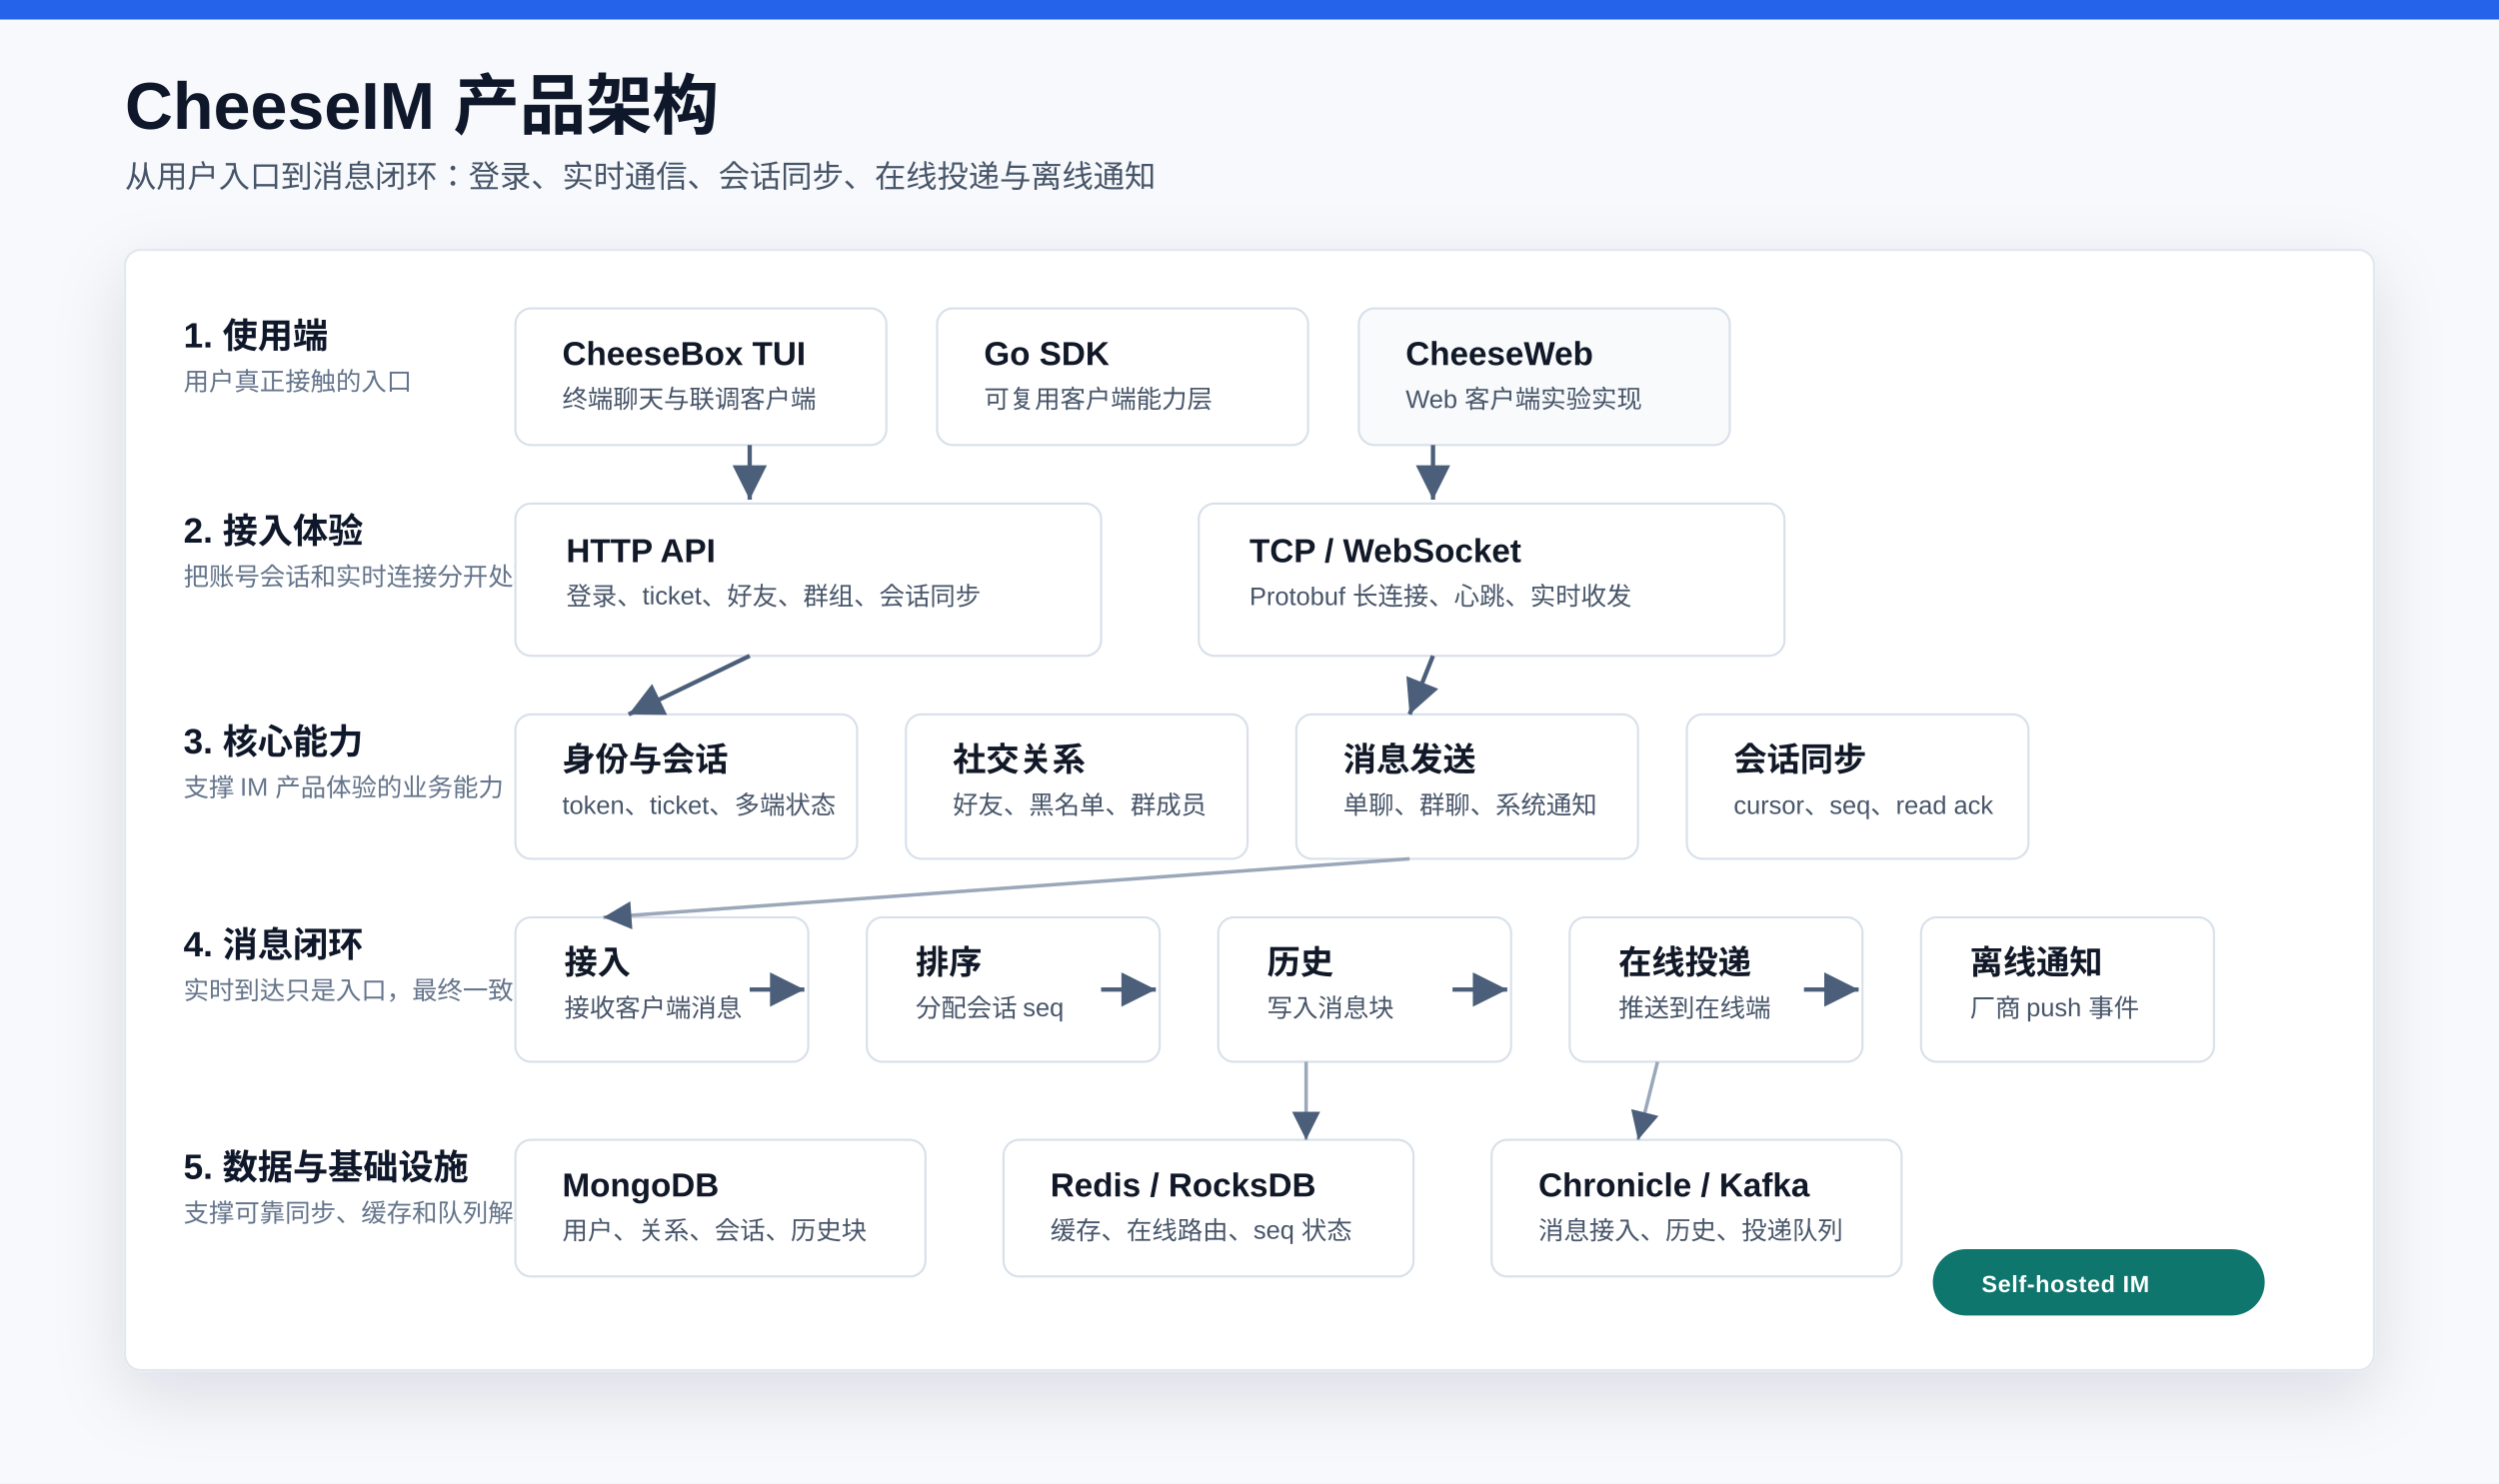
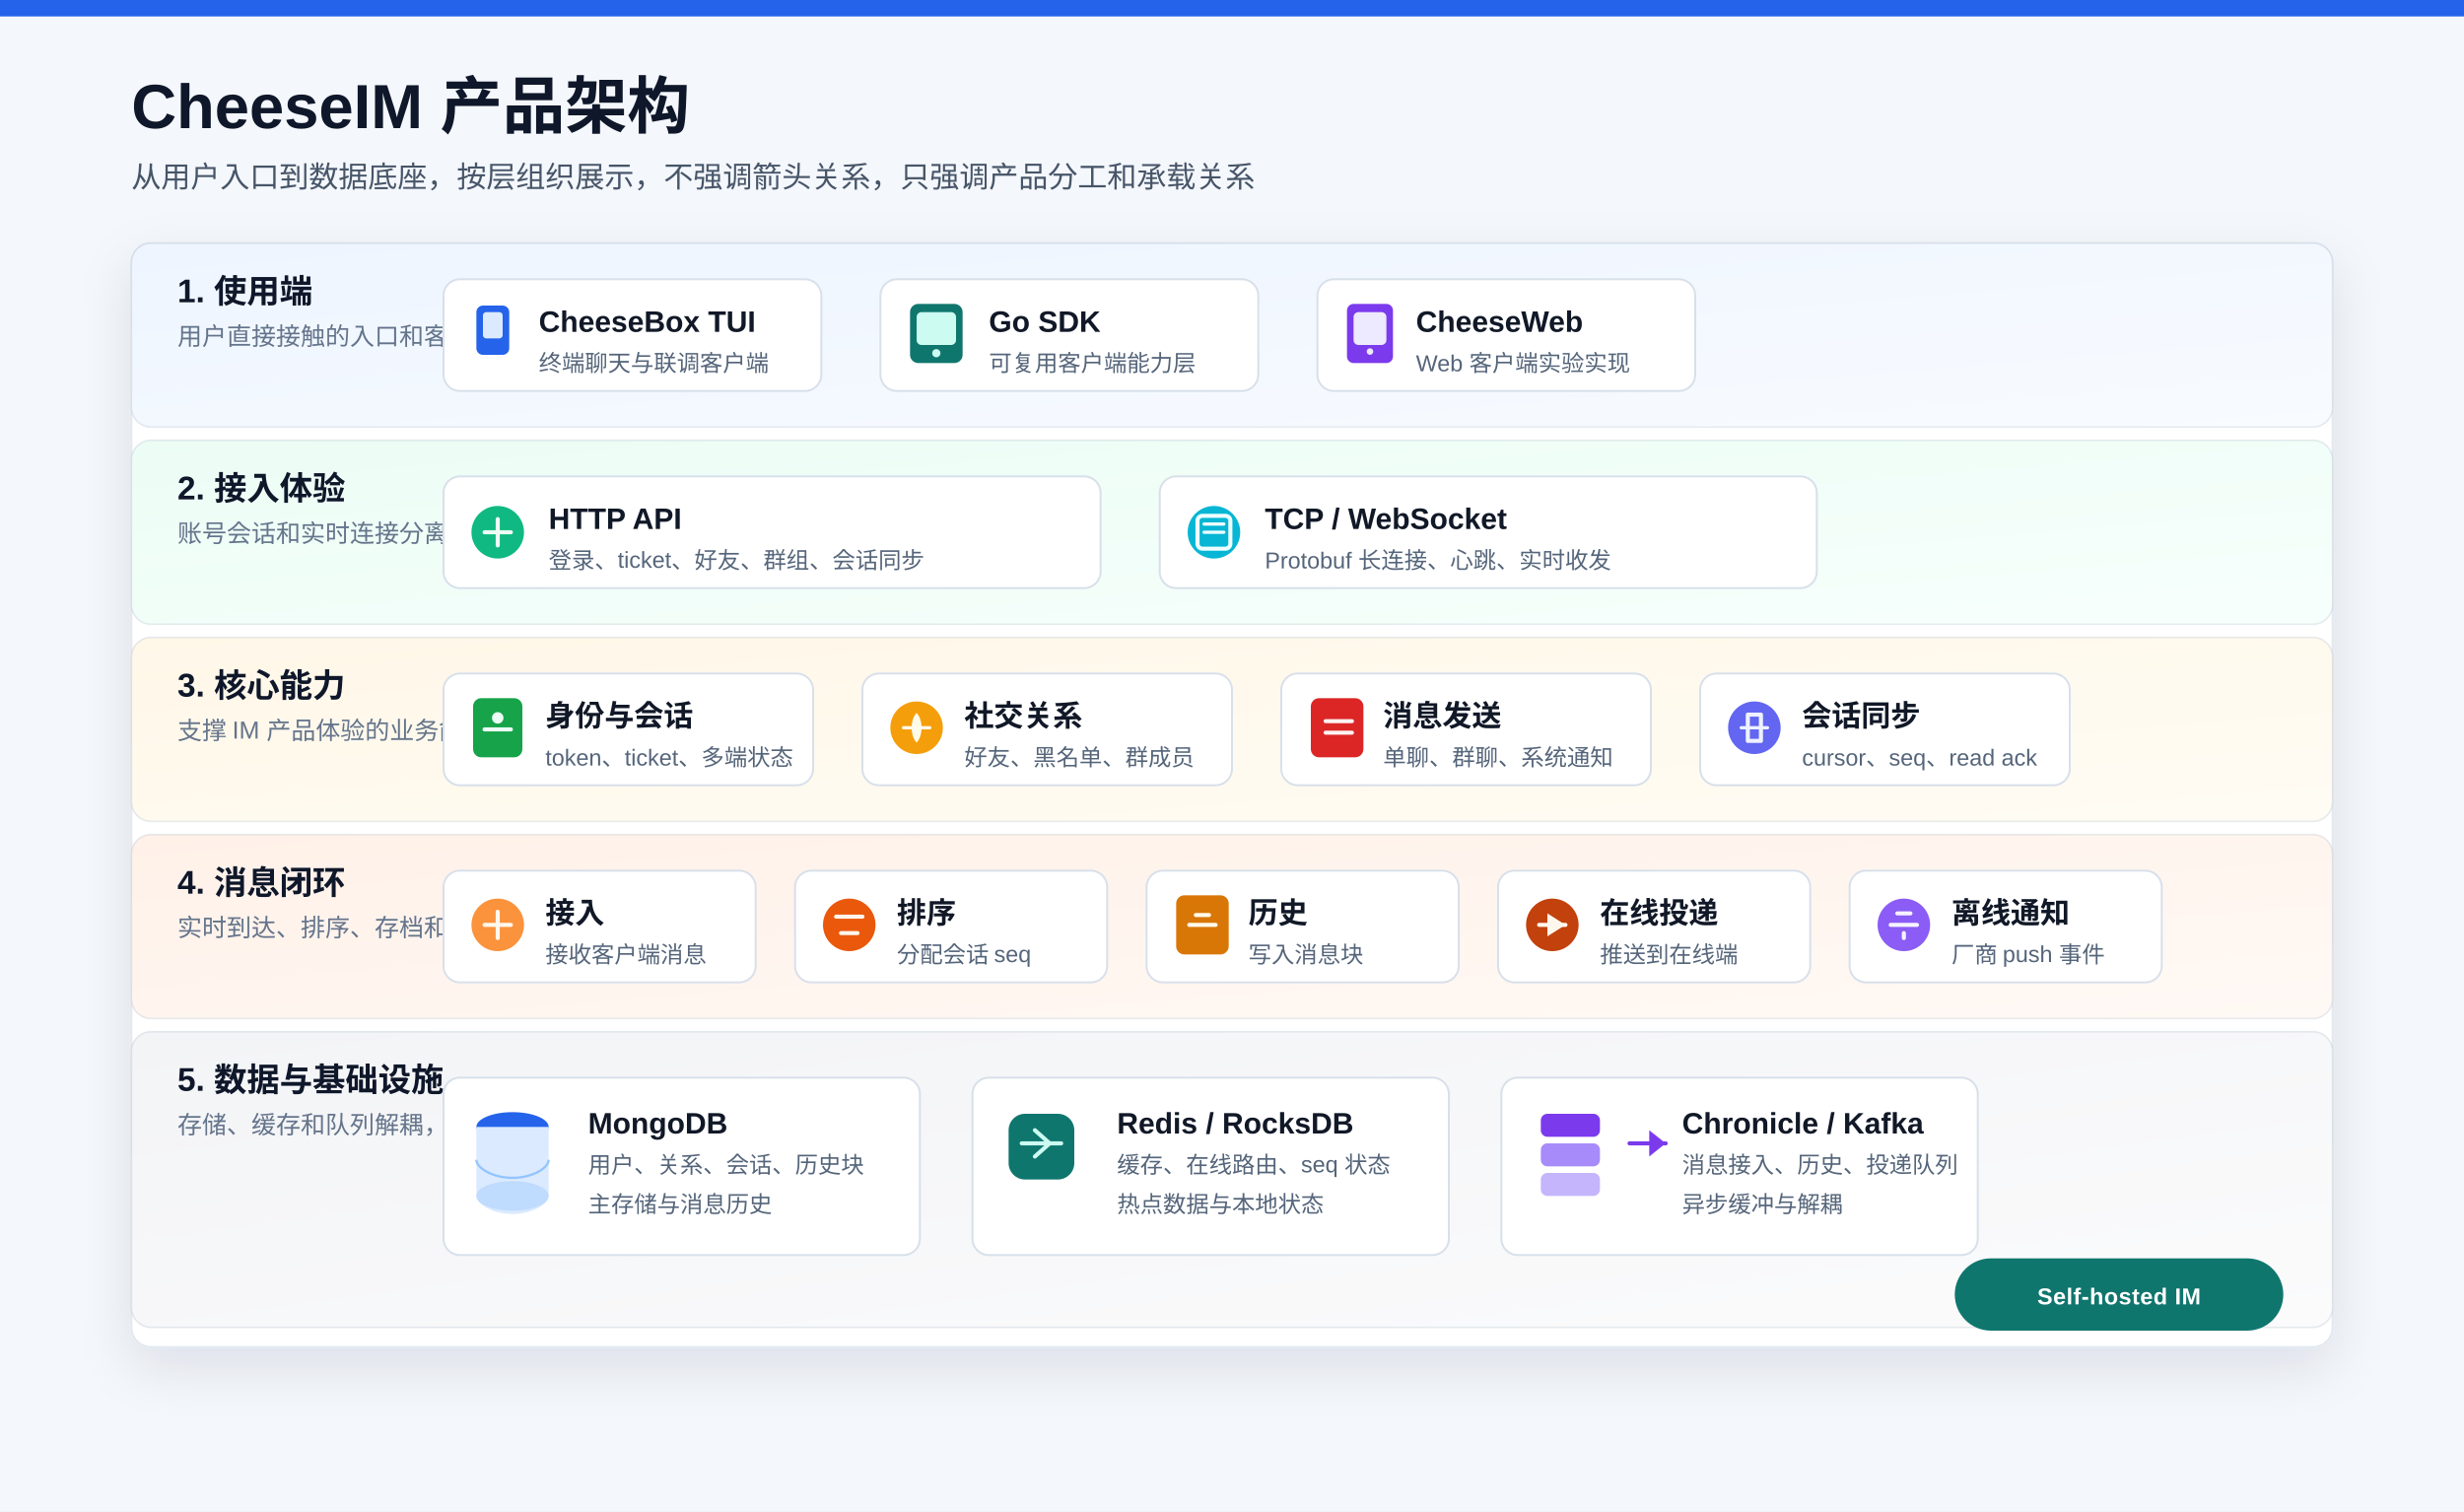
- <svg xmlns="http://www.w3.org/2000/svg" width="1280" height="760" viewBox="0 0 1280 760" fill="none" role="img" aria-labelledby="title desc">
+ <svg xmlns="http://www.w3.org/2000/svg" width="1500" height="920" viewBox="0 0 1500 920" fill="none" role="img" aria-labelledby="title desc">
  <defs>
    <filter id="shadow" x="-20%" y="-20%" width="140%" height="140%">
-       <feDropShadow dx="0" dy="12" stdDeviation="18" flood-color="#123" flood-opacity="0.12" />
+       <feDropShadow dx="0" dy="12" stdDeviation="16" flood-color="#0F172A" flood-opacity="0.10" />
    </filter>
-     <marker id="arrow" markerWidth="12" markerHeight="12" refX="10" refY="6" orient="auto">
-       <path d="M2 2L10 6L2 10" fill="#4B5F7A" />
-     </marker>
-     <linearGradient id="header" x1="0" y1="0" x2="1280" y2="0">
+     <linearGradient id="header" x1="0" y1="0" x2="1500" y2="0">
      <stop stop-color="#2563EB" />
      <stop offset="0.55" stop-color="#0F766E" />
      <stop offset="1" stop-color="#7C3AED" />
    </linearGradient>
+     <linearGradient id="band1" x1="0" y1="0" x2="1" y2="1">
+       <stop stop-color="#EEF5FF" />
+       <stop offset="1" stop-color="#F8FBFF" />
+     </linearGradient>
+     <linearGradient id="band2" x1="0" y1="0" x2="1" y2="1">
+       <stop stop-color="#ECFDF5" />
+       <stop offset="1" stop-color="#F7FFFC" />
+     </linearGradient>
+     <linearGradient id="band3" x1="0" y1="0" x2="1" y2="1">
+       <stop stop-color="#FFF7E8" />
+       <stop offset="1" stop-color="#FFFCF4" />
+     </linearGradient>
+     <linearGradient id="band4" x1="0" y1="0" x2="1" y2="1">
+       <stop stop-color="#FFF1E8" />
+       <stop offset="1" stop-color="#FFF9F5" />
+     </linearGradient>
+     <linearGradient id="band5" x1="0" y1="0" x2="1" y2="1">
+       <stop stop-color="#F3F4F6" />
+       <stop offset="1" stop-color="#FBFBFC" />
+     </linearGradient>
    <style>
-       .bg { fill: #F7F9FC; }
-       .title { font: 700 34px Arial, "Noto Sans SC", "Microsoft YaHei", sans-serif; fill: #0F172A; }
-       .subtitle { font: 400 16px Arial, "Noto Sans SC", "Microsoft YaHei", sans-serif; fill: #475569; }
-       .layer-title { font: 700 18px Arial, "Noto Sans SC", "Microsoft YaHei", sans-serif; fill: #0F172A; }
-       .layer-note { font: 400 13px Arial, "Noto Sans SC", "Microsoft YaHei", sans-serif; fill: #64748B; }
-       .card-title { font: 700 17px Arial, "Noto Sans SC", "Microsoft YaHei", sans-serif; fill: #111827; }
-       .card-body { font: 400 13px Arial, "Noto Sans SC", "Microsoft YaHei", sans-serif; fill: #475569; }
-       .tag { font: 700 12px Arial, "Noto Sans SC", "Microsoft YaHei", sans-serif; fill: #FFFFFF; letter-spacing: 0.3px; }
-       .small { font: 400 12px Arial, "Noto Sans SC", "Microsoft YaHei", sans-serif; fill: #64748B; }
+       .bg { fill: #F4F7FB; }
+       .title { font: 700 38px Arial, "Noto Sans SC", "Microsoft YaHei", sans-serif; fill: #0F172A; }
+       .subtitle { font: 400 18px Arial, "Noto Sans SC", "Microsoft YaHei", sans-serif; fill: #475569; }
+       .layer-title { font: 700 20px Arial, "Noto Sans SC", "Microsoft YaHei", sans-serif; fill: #0F172A; }
+       .layer-note { font: 400 15px Arial, "Noto Sans SC", "Microsoft YaHei", sans-serif; fill: #64748B; }
+       .card-title { font: 700 18px Arial, "Noto Sans SC", "Microsoft YaHei", sans-serif; fill: #111827; }
+       .card-body { font: 400 14px Arial, "Noto Sans SC", "Microsoft YaHei", sans-serif; fill: #55657A; }
+       .badge-text { font: 700 14px Arial, "Noto Sans SC", "Microsoft YaHei", sans-serif; fill: #FFFFFF; letter-spacing: 0.3px; }
      .panel { fill: #FFFFFF; stroke: #E2E8F0; stroke-width: 1.2; filter: url(#shadow); }
-       .card { fill: #FFFFFF; stroke: #D8E0EA; stroke-width: 1.1; }
-       .muted-card { fill: #F8FAFC; stroke: #D8E0EA; stroke-width: 1.1; }
-       .line { stroke: #4B5F7A; stroke-width: 2.2; marker-end: url(#arrow); }
-       .soft-line { stroke: #9AA8BA; stroke-width: 1.8; marker-end: url(#arrow); }
+       .band { stroke: rgba(148,163,184,0.22); stroke-width: 1; }
+       .card { stroke-width: 1.2; rx: 10; }
+       .card-outline { fill: #FFFFFF; stroke: #D8E0EA; }
+       .icon-stroke { stroke-linecap: round; stroke-linejoin: round; }
    </style>
  </defs>
-   <rect class="bg" width="1280" height="760" />
-   <rect x="0" y="0" width="1280" height="10" fill="url(#header)" />
-   <text class="title" x="64" y="66">CheeseIM 产品架构</text>
-   <text class="subtitle" x="64" y="96">从用户入口到消息闭环：登录、实时通信、会话同步、在线投递与离线通知</text>
-   <g transform="translate(64 128)">
-     <rect class="panel" width="1152" height="574" rx="8" />
-     <g transform="translate(30 30)">
-       <text class="layer-title" x="0" y="20">1. 使用端</text>
-       <text class="layer-note" x="0" y="42">用户真正接触的入口</text>
-       <rect class="card" x="170" y="0" width="190" height="70" rx="8" />
-       <text class="card-title" x="194" y="29">CheeseBox TUI</text>
-       <text class="card-body" x="194" y="51">终端聊天与联调客户端</text>
-       <rect class="card" x="386" y="0" width="190" height="70" rx="8" />
-       <text class="card-title" x="410" y="29">Go SDK</text>
-       <text class="card-body" x="410" y="51">可复用客户端能力层</text>
-       <rect class="muted-card" x="602" y="0" width="190" height="70" rx="8" />
-       <text class="card-title" x="626" y="29">CheeseWeb</text>
-       <text class="card-body" x="626" y="51">Web 客户端实验实现</text>
-     </g>
-     <g transform="translate(30 130)">
-       <text class="layer-title" x="0" y="20">2. 接入体验</text>
-       <text class="layer-note" x="0" y="42">把账号会话和实时连接分开处理</text>
-       <rect class="card" x="170" y="0" width="300" height="78" rx="8" />
-       <text class="card-title" x="196" y="30">HTTP API</text>
-       <text class="card-body" x="196" y="52">登录、ticket、好友、群组、会话同步</text>
-       <rect class="card" x="520" y="0" width="300" height="78" rx="8" />
-       <text class="card-title" x="546" y="30">TCP / WebSocket</text>
-       <text class="card-body" x="546" y="52">Protobuf 长连接、心跳、实时收发</text>
-     </g>
-     <g transform="translate(30 238)">
-       <text class="layer-title" x="0" y="20">3. 核心能力</text>
-       <text class="layer-note" x="0" y="42">支撑 IM 产品体验的业务能力</text>
-       <rect class="card" x="170" y="0" width="175" height="74" rx="8" />
-       <text class="card-title" x="194" y="29">身份与会话</text>
-       <text class="card-body" x="194" y="51">token、ticket、多端状态</text>
-       <rect class="card" x="370" y="0" width="175" height="74" rx="8" />
-       <text class="card-title" x="394" y="29">社交关系</text>
-       <text class="card-body" x="394" y="51">好友、黑名单、群成员</text>
-       <rect class="card" x="570" y="0" width="175" height="74" rx="8" />
-       <text class="card-title" x="594" y="29">消息发送</text>
-       <text class="card-body" x="594" y="51">单聊、群聊、系统通知</text>
-       <rect class="card" x="770" y="0" width="175" height="74" rx="8" />
-       <text class="card-title" x="794" y="29">会话同步</text>
-       <text class="card-body" x="794" y="51">cursor、seq、read ack</text>
-     </g>
-     <g transform="translate(30 342)">
-       <text class="layer-title" x="0" y="20">4. 消息闭环</text>
-       <text class="layer-note" x="0" y="42">实时到达只是入口，最终一致由历史与同步保证</text>
-       <rect class="card" x="170" y="0" width="150" height="74" rx="8" />
-       <text class="card-title" x="195" y="29">接入</text>
-       <text class="card-body" x="195" y="51">接收客户端消息</text>
-       <rect class="card" x="350" y="0" width="150" height="74" rx="8" />
-       <text class="card-title" x="375" y="29">排序</text>
-       <text class="card-body" x="375" y="51">分配会话 seq</text>
-       <rect class="card" x="530" y="0" width="150" height="74" rx="8" />
-       <text class="card-title" x="555" y="29">历史</text>
-       <text class="card-body" x="555" y="51">写入消息块</text>
-       <rect class="card" x="710" y="0" width="150" height="74" rx="8" />
-       <text class="card-title" x="735" y="29">在线投递</text>
-       <text class="card-body" x="735" y="51">推送到在线端</text>
-       <rect class="card" x="890" y="0" width="150" height="74" rx="8" />
-       <text class="card-title" x="915" y="29">离线通知</text>
-       <text class="card-body" x="915" y="51">厂商 push 事件</text>
-     </g>
-     <g transform="translate(30 456)">
-       <text class="layer-title" x="0" y="20">5. 数据与基础设施</text>
-       <text class="layer-note" x="0" y="42">支撑可靠同步、缓存和队列解耦</text>
-       <rect class="card" x="170" y="0" width="210" height="70" rx="8" />
-       <text class="card-title" x="194" y="29">MongoDB</text>
-       <text class="card-body" x="194" y="51">用户、关系、会话、历史块</text>
-       <rect class="card" x="420" y="0" width="210" height="70" rx="8" />
-       <text class="card-title" x="444" y="29">Redis / RocksDB</text>
-       <text class="card-body" x="444" y="51">缓存、在线路由、seq 状态</text>
-       <rect class="card" x="670" y="0" width="210" height="70" rx="8" />
-       <text class="card-title" x="694" y="29">Chronicle / Kafka</text>
-       <text class="card-body" x="694" y="51">消息接入、历史、投递队列</text>
-     </g>
-     <line class="line" x1="320" y1="100" x2="320" y2="128" />
-     <line class="line" x1="670" y1="100" x2="670" y2="128" />
-     <line class="line" x1="320" y1="208" x2="258" y2="238" />
-     <line class="line" x1="670" y1="208" x2="658" y2="238" />
-     <line class="soft-line" x1="658" y1="312" x2="245" y2="342" />
-     <line class="line" x1="320" y1="379" x2="348" y2="379" />
-     <line class="line" x1="500" y1="379" x2="528" y2="379" />
-     <line class="line" x1="680" y1="379" x2="708" y2="379" />
-     <line class="line" x1="860" y1="379" x2="888" y2="379" />
-     <line class="soft-line" x1="605" y1="416" x2="605" y2="456" />
-     <line class="soft-line" x1="785" y1="416" x2="775" y2="456" />
-     <g transform="translate(926 512)">
-       <rect x="0" y="0" width="170" height="34" rx="17" fill="#0F766E" />
-       <text class="tag" x="25" y="22">Self-hosted IM</text>
+   <rect class="bg" width="1500" height="920" />
+   <rect x="0" y="0" width="1500" height="10" fill="url(#header)" />
+   <text class="title" x="80" y="78">CheeseIM 产品架构</text>
+   <text class="subtitle" x="80" y="114">从用户入口到数据底座，按层组织展示，不强调箭头关系，只强调产品分工和承载关系</text>
+   <g transform="translate(80 148)">
+     <rect class="panel" width="1340" height="672" rx="12" />
+     <g>
+       <rect class="band" x="0" y="0" width="1340" height="112" rx="12" fill="url(#band1)" />
+       <text class="layer-title" x="28" y="36">1. 使用端</text>
+       <text class="layer-note" x="28" y="62">用户直接接触的入口和客户端形态</text>
+       <g transform="translate(190 22)">
+         <rect class="card card-outline" width="230" height="68" />
+         <rect x="20" y="16" width="20" height="30" rx="4" fill="#2563EB" />
+         <rect x="24" y="20" width="12" height="16" rx="2" fill="#DBEAFE" />
+         <text class="card-title" x="58" y="32">CheeseBox TUI</text>
+         <text class="card-body" x="58" y="56">终端聊天与联调客户端</text>
+       </g>
+       <g transform="translate(456 22)">
+         <rect class="card card-outline" width="230" height="68" />
+         <rect x="18" y="15" width="32" height="36" rx="5" fill="#0F766E" />
+         <rect x="22" y="20" width="24" height="20" rx="3" fill="#CCFBF1" />
+         <circle cx="34" cy="45" r="2.5" fill="#CCFBF1" />
+         <text class="card-title" x="66" y="32">Go SDK</text>
+         <text class="card-body" x="66" y="56">可复用客户端能力层</text>
+       </g>
+       <g transform="translate(722 22)">
+         <rect class="card card-outline" width="230" height="68" />
+         <rect x="18" y="15" width="28" height="36" rx="4" fill="#7C3AED" />
+         <rect x="22" y="20" width="20" height="20" rx="3" fill="#EDE9FE" />
+         <circle cx="32" cy="44" r="2" fill="#EDE9FE" />
+         <text class="card-title" x="60" y="32">CheeseWeb</text>
+         <text class="card-body" x="60" y="56">Web 客户端实验实现</text>
+       </g>
+     </g>
+     <g transform="translate(0 120)">
+       <rect class="band" x="0" y="0" width="1340" height="112" rx="12" fill="url(#band2)" />
+       <text class="layer-title" x="28" y="36">2. 接入体验</text>
+       <text class="layer-note" x="28" y="62">账号会话和实时连接分离，前者偏网关，后者偏长连接</text>
+       <g transform="translate(190 22)">
+         <rect class="card card-outline" width="400" height="68" />
+         <circle cx="33" cy="34" r="16" fill="#10B981" />
+         <path d="M25 34H41" stroke="#ECFDF5" stroke-width="2.5" class="icon-stroke" />
+         <path d="M33 26V42" stroke="#ECFDF5" stroke-width="2.5" class="icon-stroke" />
+         <text class="card-title" x="64" y="32">HTTP API</text>
+         <text class="card-body" x="64" y="56">登录、ticket、好友、群组、会话同步</text>
+       </g>
+       <g transform="translate(626 22)">
+         <rect class="card card-outline" width="400" height="68" />
+         <circle cx="33" cy="34" r="16" fill="#06B6D4" />
+         <rect x="23" y="24" width="20" height="20" rx="3" fill="none" stroke="#ECFEFF" stroke-width="2.5" class="icon-stroke" />
+         <path d="M27 29H39" stroke="#ECFEFF" stroke-width="2" class="icon-stroke" />
+         <path d="M27 34H39" stroke="#ECFEFF" stroke-width="2" class="icon-stroke" />
+         <text class="card-title" x="64" y="32">TCP / WebSocket</text>
+         <text class="card-body" x="64" y="56">Protobuf 长连接、心跳、实时收发</text>
+       </g>
+     </g>
+     <g transform="translate(0 240)">
+       <rect class="band" x="0" y="0" width="1340" height="112" rx="12" fill="url(#band3)" />
+       <text class="layer-title" x="28" y="36">3. 核心能力</text>
+       <text class="layer-note" x="28" y="62">支撑 IM 产品体验的业务能力和状态管理</text>
+       <g transform="translate(190 22)">
+         <rect class="card card-outline" width="225" height="68" />
+         <rect x="18" y="15" width="30" height="36" rx="5" fill="#16A34A" />
+         <path d="M25 34H41" stroke="#ECFDF5" stroke-width="2.5" class="icon-stroke" />
+         <circle cx="33" cy="27" r="3.5" fill="#ECFDF5" />
+         <text class="card-title" x="62" y="32">身份与会话</text>
+         <text class="card-body" x="62" y="56">token、ticket、多端状态</text>
+       </g>
+       <g transform="translate(445 22)">
+         <rect class="card card-outline" width="225" height="68" />
+         <circle cx="33" cy="33" r="16" fill="#F59E0B" />
+         <path d="M25 33H41" stroke="#FFFBEB" stroke-width="2" class="icon-stroke" />
+         <path d="M33 24C29 28 29 38 33 42C37 38 37 28 33 24Z" fill="#FFFBEB" />
+         <text class="card-title" x="62" y="32">社交关系</text>
+         <text class="card-body" x="62" y="56">好友、黑名单、群成员</text>
+       </g>
+       <g transform="translate(700 22)">
+         <rect class="card card-outline" width="225" height="68" />
+         <rect x="18" y="15" width="32" height="36" rx="5" fill="#DC2626" />
+         <path d="M27 29H43" stroke="#FEF2F2" stroke-width="2.5" class="icon-stroke" />
+         <path d="M27 36H43" stroke="#FEF2F2" stroke-width="2.5" class="icon-stroke" />
+         <text class="card-title" x="62" y="32">消息发送</text>
+         <text class="card-body" x="62" y="56">单聊、群聊、系统通知</text>
+       </g>
+       <g transform="translate(955 22)">
+         <rect class="card card-outline" width="225" height="68" />
+         <circle cx="33" cy="33" r="16" fill="#6366F1" />
+         <path d="M25 33H41" stroke="#EEF2FF" stroke-width="2" class="icon-stroke" />
+         <path d="M29 25H37V41H29Z" fill="none" stroke="#EEF2FF" stroke-width="2.5" class="icon-stroke" />
+         <text class="card-title" x="62" y="32">会话同步</text>
+         <text class="card-body" x="62" y="56">cursor、seq、read ack</text>
+       </g>
+     </g>
+     <g transform="translate(0 360)">
+       <rect class="band" x="0" y="0" width="1340" height="112" rx="12" fill="url(#band4)" />
+       <text class="layer-title" x="28" y="36">4. 消息闭环</text>
+       <text class="layer-note" x="28" y="62">实时到达、排序、存档和投递构成最终一致的主路径</text>
+       <g transform="translate(190 22)">
+         <rect class="card card-outline" width="190" height="68" />
+         <circle cx="33" cy="33" r="16" fill="#FB923C" />
+         <path d="M25 33H41" stroke="#FFF7ED" stroke-width="2.5" class="icon-stroke" />
+         <path d="M33 25V41" stroke="#FFF7ED" stroke-width="2.5" class="icon-stroke" />
+         <text class="card-title" x="62" y="32">接入</text>
+         <text class="card-body" x="62" y="56">接收客户端消息</text>
+       </g>
+       <g transform="translate(404 22)">
+         <rect class="card card-outline" width="190" height="68" />
+         <circle cx="33" cy="33" r="16" fill="#EA580C" />
+         <path d="M25 28H41" stroke="#FFF7ED" stroke-width="2.5" class="icon-stroke" />
+         <path d="M28 38H38" stroke="#FFF7ED" stroke-width="2.5" class="icon-stroke" />
+         <text class="card-title" x="62" y="32">排序</text>
+         <text class="card-body" x="62" y="56">分配会话 seq</text>
+       </g>
+       <g transform="translate(618 22)">
+         <rect class="card card-outline" width="190" height="68" />
+         <rect x="18" y="15" width="32" height="36" rx="5" fill="#D97706" />
+         <path d="M26 33H42" stroke="#FFFBEB" stroke-width="2.5" class="icon-stroke" />
+         <path d="M30 27H38" stroke="#FFFBEB" stroke-width="2.5" class="icon-stroke" />
+         <text class="card-title" x="62" y="32">历史</text>
+         <text class="card-body" x="62" y="56">写入消息块</text>
+       </g>
+       <g transform="translate(832 22)">
+         <rect class="card card-outline" width="190" height="68" />
+         <circle cx="33" cy="33" r="16" fill="#C2410C" />
+         <path d="M25 33H41" stroke="#FFF7ED" stroke-width="2.5" class="icon-stroke" />
+         <path d="M30 26L41 33L30 40Z" fill="#FFF7ED" />
+         <text class="card-title" x="62" y="32">在线投递</text>
+         <text class="card-body" x="62" y="56">推送到在线端</text>
+       </g>
+       <g transform="translate(1046 22)">
+         <rect class="card card-outline" width="190" height="68" />
+         <circle cx="33" cy="33" r="16" fill="#8B5CF6" />
+         <path d="M25 33H41" stroke="#F5F3FF" stroke-width="2.5" class="icon-stroke" />
+         <path d="M29 26H37" stroke="#F5F3FF" stroke-width="2.5" class="icon-stroke" />
+         <path d="M33 38V41" stroke="#F5F3FF" stroke-width="2.5" class="icon-stroke" />
+         <text class="card-title" x="62" y="32">离线通知</text>
+         <text class="card-body" x="62" y="56">厂商 push 事件</text>
+       </g>
+     </g>
+     <g transform="translate(0 480)">
+       <rect class="band" x="0" y="0" width="1340" height="180" rx="12" fill="url(#band5)" />
+       <text class="layer-title" x="28" y="36">5. 数据与基础设施</text>
+       <text class="layer-note" x="28" y="62">存储、缓存和队列解耦，支撑可靠同步和投递</text>
+       <g transform="translate(190 28)">
+         <rect class="card card-outline" width="290" height="108" />
+         <ellipse cx="42" cy="30" rx="22" ry="9" fill="#2563EB" />
+         <path d="M20 30V72C20 77 30 83 42 83C54 83 64 77 64 72V30" fill="#DBEAFE" />
+         <ellipse cx="42" cy="72" rx="22" ry="9" fill="#BFDBFE" />
+         <path d="M20 50C20 55 30 61 42 61C54 61 64 55 64 50" fill="none" stroke="#93C5FD" stroke-width="1.4" />
+         <text class="card-title" x="88" y="34">MongoDB</text>
+         <text class="card-body" x="88" y="58">用户、关系、会话、历史块</text>
+         <text class="card-body" x="88" y="82">主存储与消息历史</text>
+       </g>
+       <g transform="translate(512 28)">
+         <rect class="card card-outline" width="290" height="108" />
+         <rect x="22" y="22" width="40" height="40" rx="10" fill="#0F766E" />
+         <path d="M30 40H54" stroke="#CCFBF1" stroke-width="2.5" class="icon-stroke" />
+         <path d="M38 32L47 40L38 48" fill="none" stroke="#CCFBF1" stroke-width="2.5" class="icon-stroke" />
+         <text class="card-title" x="88" y="34">Redis / RocksDB</text>
+         <text class="card-body" x="88" y="58">缓存、在线路由、seq 状态</text>
+         <text class="card-body" x="88" y="82">热点数据与本地状态</text>
+       </g>
+       <g transform="translate(834 28)">
+         <rect class="card card-outline" width="290" height="108" />
+         <rect x="24" y="22" width="36" height="14" rx="4" fill="#7C3AED" />
+         <rect x="24" y="40" width="36" height="14" rx="4" fill="#A78BFA" />
+         <rect x="24" y="58" width="36" height="14" rx="4" fill="#C4B5FD" />
+         <path d="M78 40H100" stroke="#7C3AED" stroke-width="2.5" class="icon-stroke" />
+         <path d="M90 32L100 40L90 48" fill="#7C3AED" />
+         <text class="card-title" x="110" y="34">Chronicle / Kafka</text>
+         <text class="card-body" x="110" y="58">消息接入、历史、投递队列</text>
+         <text class="card-body" x="110" y="82">异步缓冲与解耦</text>
+       </g>
+     </g>
+     <g transform="translate(1110 618)">
+       <rect x="0" y="0" width="200" height="44" rx="22" fill="#0F766E" />
+       <text class="badge-text" x="100" y="28" text-anchor="middle">Self-hosted IM</text>
    </g>
  </g>
</svg>
